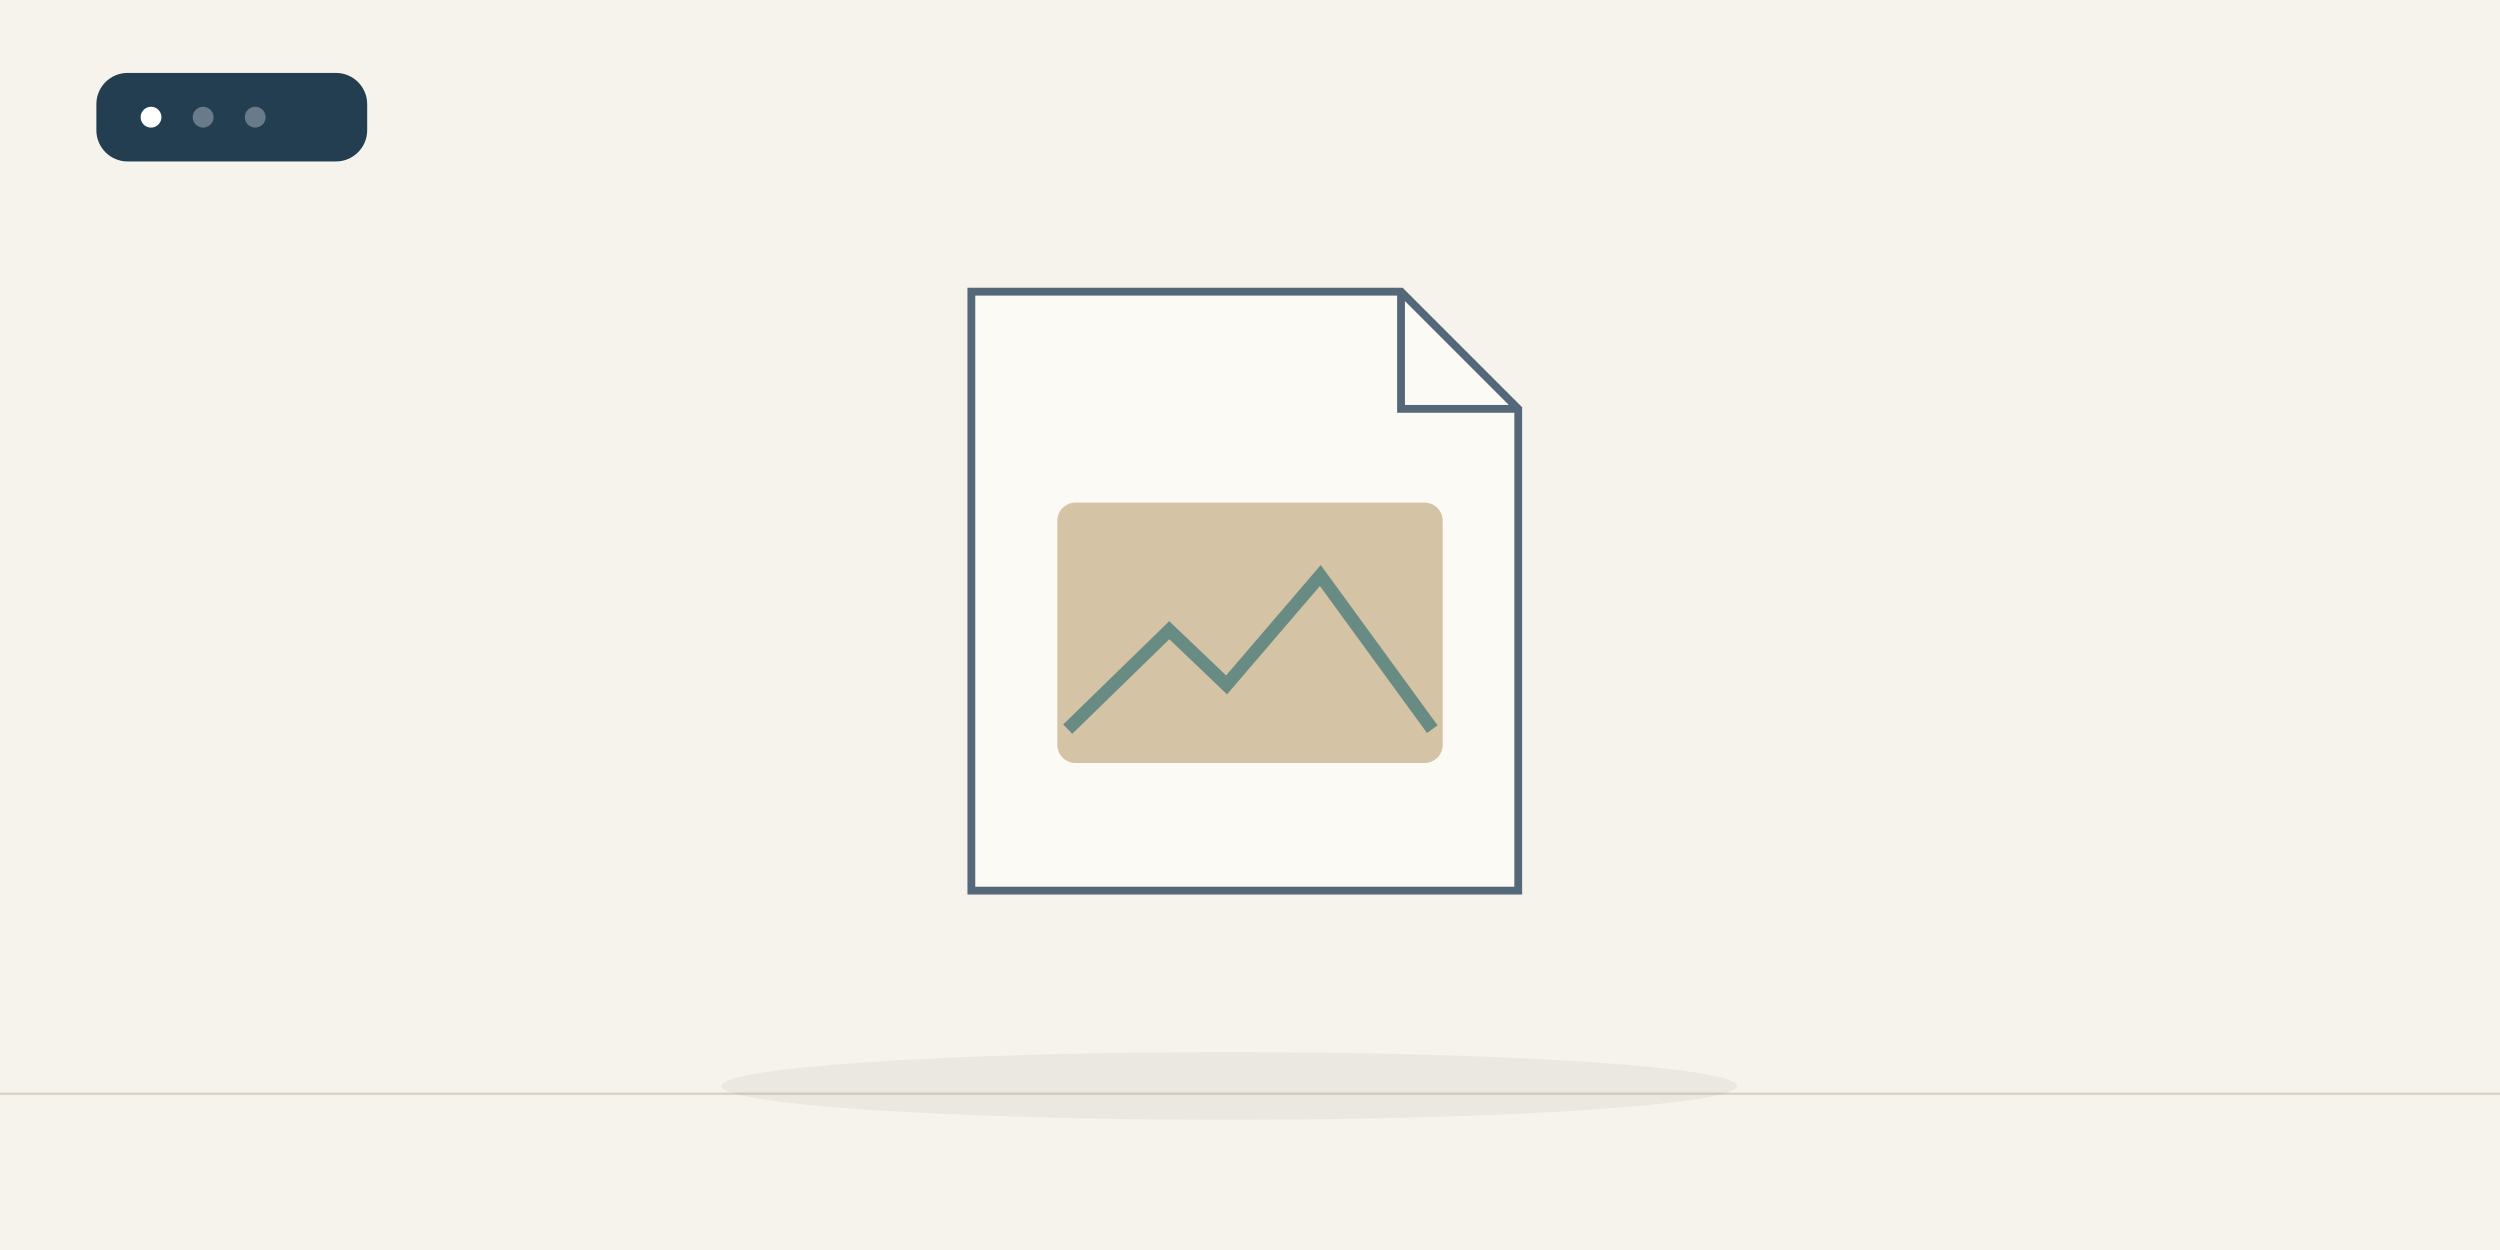
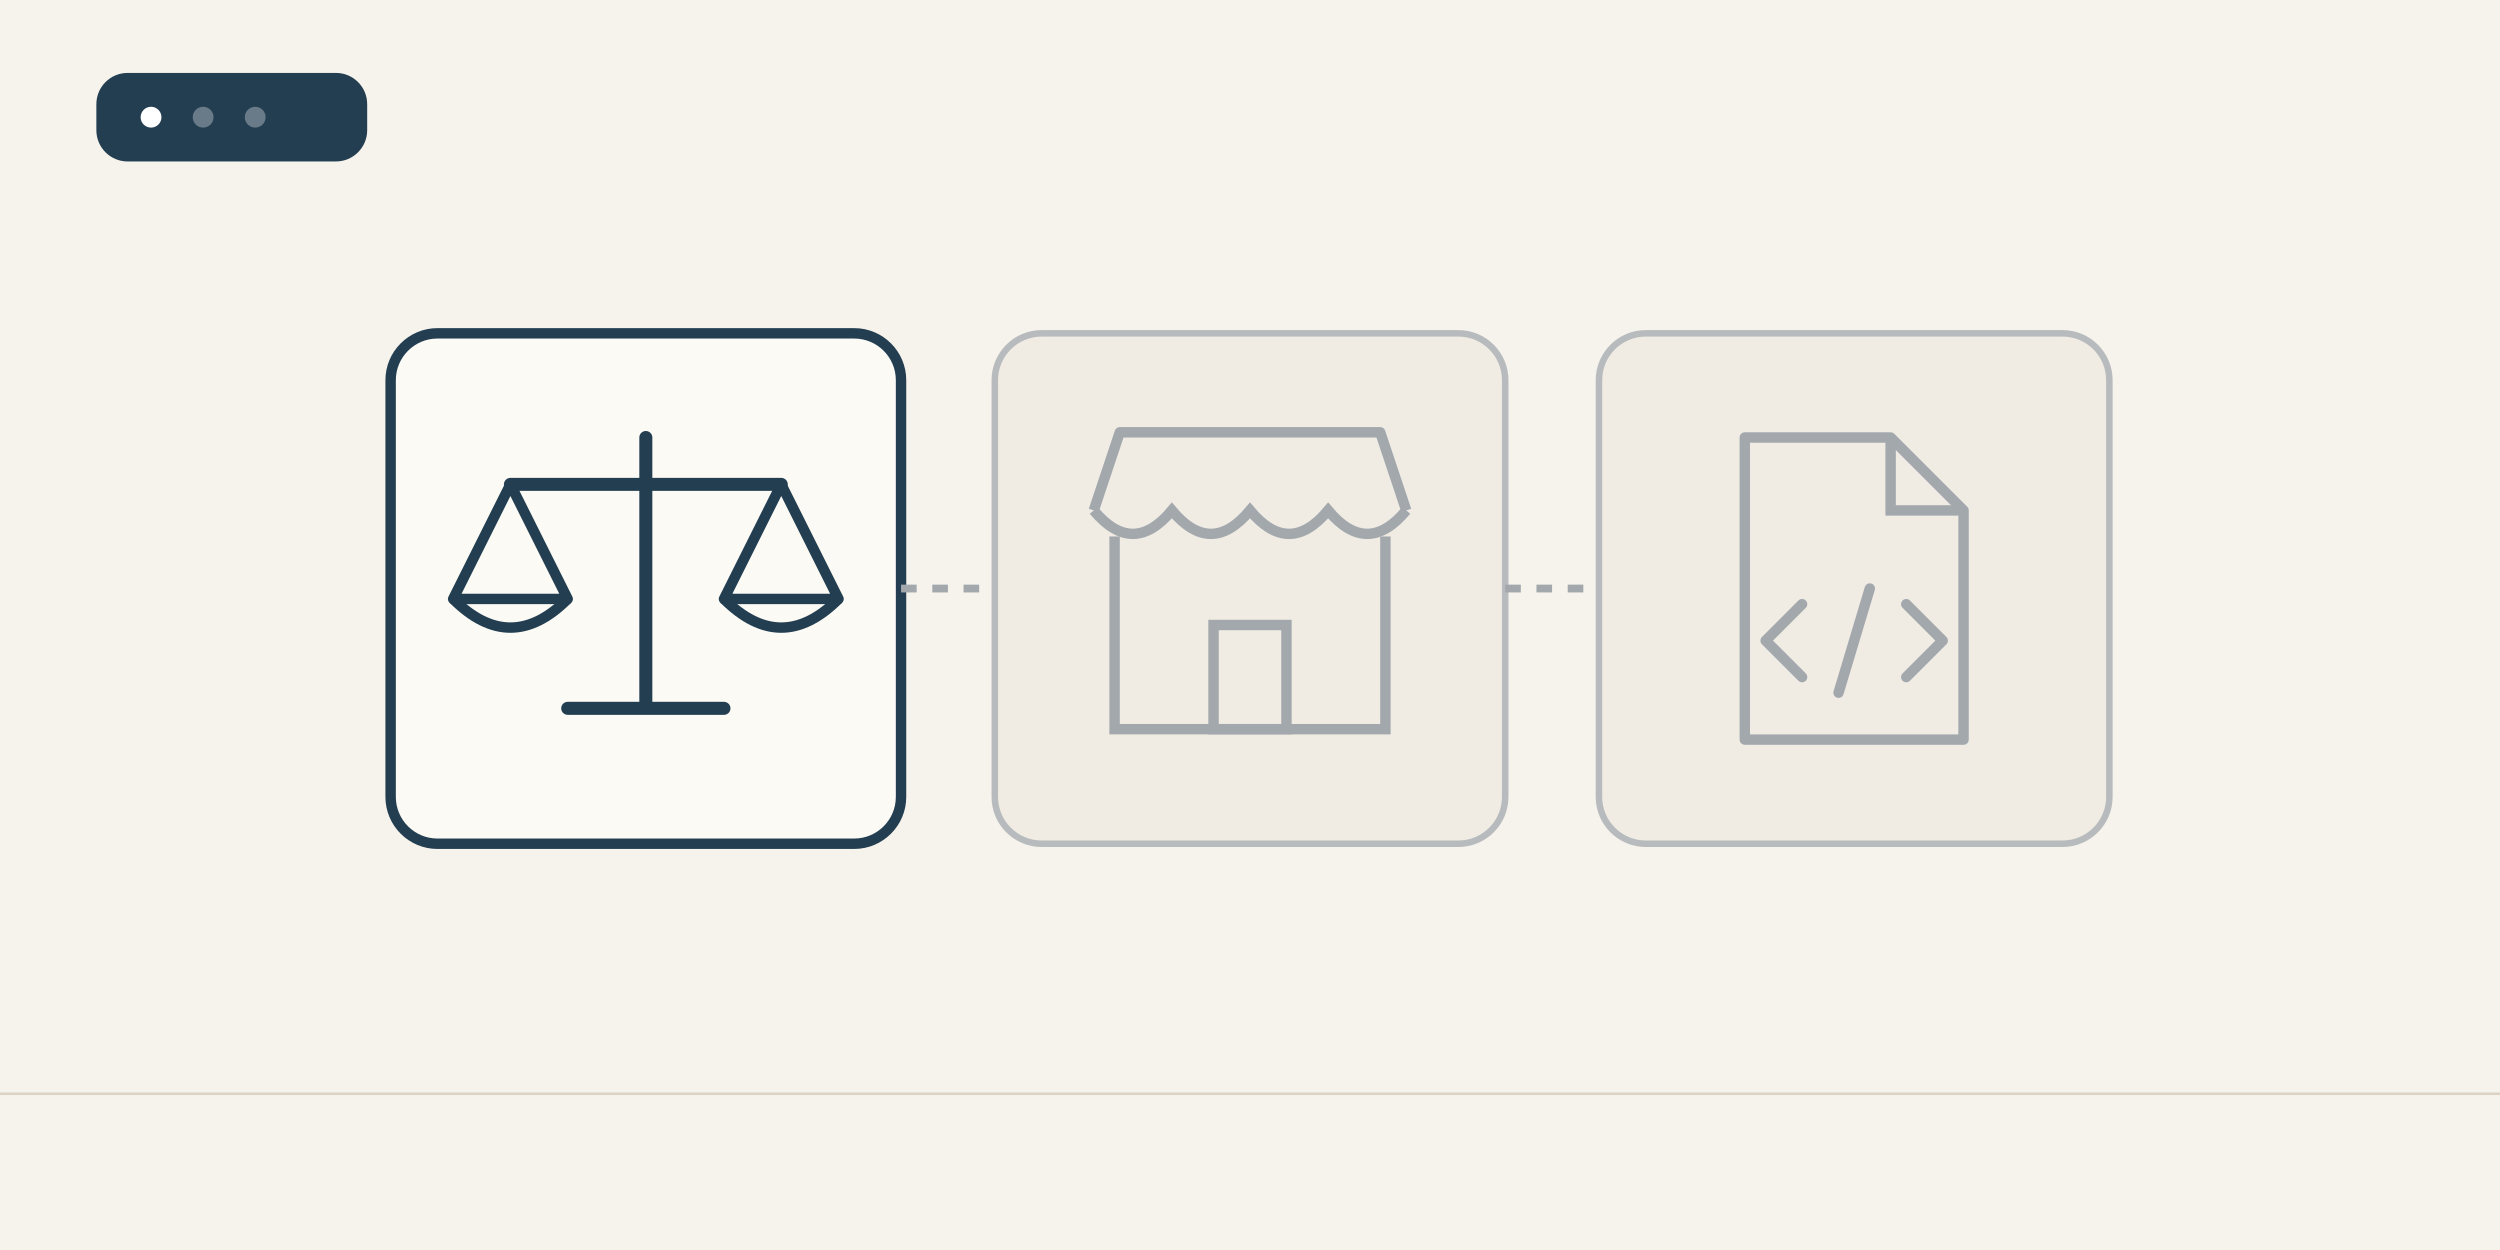
<svg xmlns="http://www.w3.org/2000/svg" viewBox="0 0 960 480" role="img" aria-label="Illustration conceptuelle, sans photographie ni mesure observée">
  <rect width="960" height="480" fill="#f6f3ed" />
  <path d="M0 420h960" stroke="#ddd3c4" />
-   <ellipse cx="472" cy="417" rx="195" ry="13" fill="#7b796d" opacity=".09" />
  <rect x="37" y="28" rx="12" width="104" height="34" fill="#233e51" />
  <g fill="#fff">
    <circle cx="58" cy="45" r="4" opacity="1" />
    <circle cx="78" cy="45" r="4" opacity="0.32" />
    <circle cx="98" cy="45" r="4" opacity="0.32" />
  </g>
-   <path d="M373 112h165l45 45v185h-210Z" fill="#fbfaf5" opacity="1" stroke="#556879" stroke-width="3" />
-   <path d="M538 112v45h45" fill="none" stroke="#556879" stroke-width="3" />
-   <rect x="406" y="193" width="148" height="100" rx="7" fill="#d5c3a5" />
-   <path d="M410 280l39-38 22 21 36-42 43 59" fill="none" stroke="#688b83" stroke-width="5" />
+   <rect x="150" y="128" width="196" height="196" rx="18" fill="#fbfaf5" stroke="#233e51" stroke-width="4" opacity="1" />
+   <path d="M248 168v104M196 186h104M218 272h60" stroke="#233e51" stroke-width="5" stroke-linecap="round" />
+   <path d="M196 186l-22 44h44Z M300 186l-22 44h44Z" fill="none" stroke="#233e51" stroke-width="4" stroke-linejoin="round" />
+   <path d="M174 230q22 22 44 0M278 230q22 22 44 0" fill="none" stroke="#233e51" stroke-width="4" />
+   <rect x="382" y="128" width="196" height="196" rx="18" fill="#eeeae1" stroke="#a3a8ad" stroke-width="2.5" opacity="0.75" />
+   <path d="M420 196l10-30h100l10 30" fill="none" stroke="#a3a8ad" stroke-width="4" stroke-linejoin="round" />
+   <path d="M420 196q15 18 30 0q15 18 30 0q15 18 30 0q15 18 30 0" fill="none" stroke="#a3a8ad" stroke-width="4" />
+   <path d="M428 206v74h104v-74" fill="none" stroke="#a3a8ad" stroke-width="4" />
+   <rect x="466" y="240" width="28" height="40" fill="none" stroke="#a3a8ad" stroke-width="4" />
+   <rect x="614" y="128" width="196" height="196" rx="18" fill="#eeeae1" stroke="#a3a8ad" stroke-width="2.5" opacity="0.75" />
+   <path d="M670 168h56l28 28v88h-84Z" fill="none" stroke="#a3a8ad" stroke-width="4" stroke-linejoin="round" />
+   <path d="M726 168v28h28" fill="none" stroke="#a3a8ad" stroke-width="4" />
+   <path d="M692 232l-14 14 14 14M732 232l14 14-14 14M718 226l-12 40" fill="none" stroke="#a3a8ad" stroke-width="4" stroke-linecap="round" stroke-linejoin="round" />
+   <path d="M346 226h36M578 226h36" stroke="#a3a8ad" stroke-width="3" stroke-dasharray="6 6" />
</svg>
